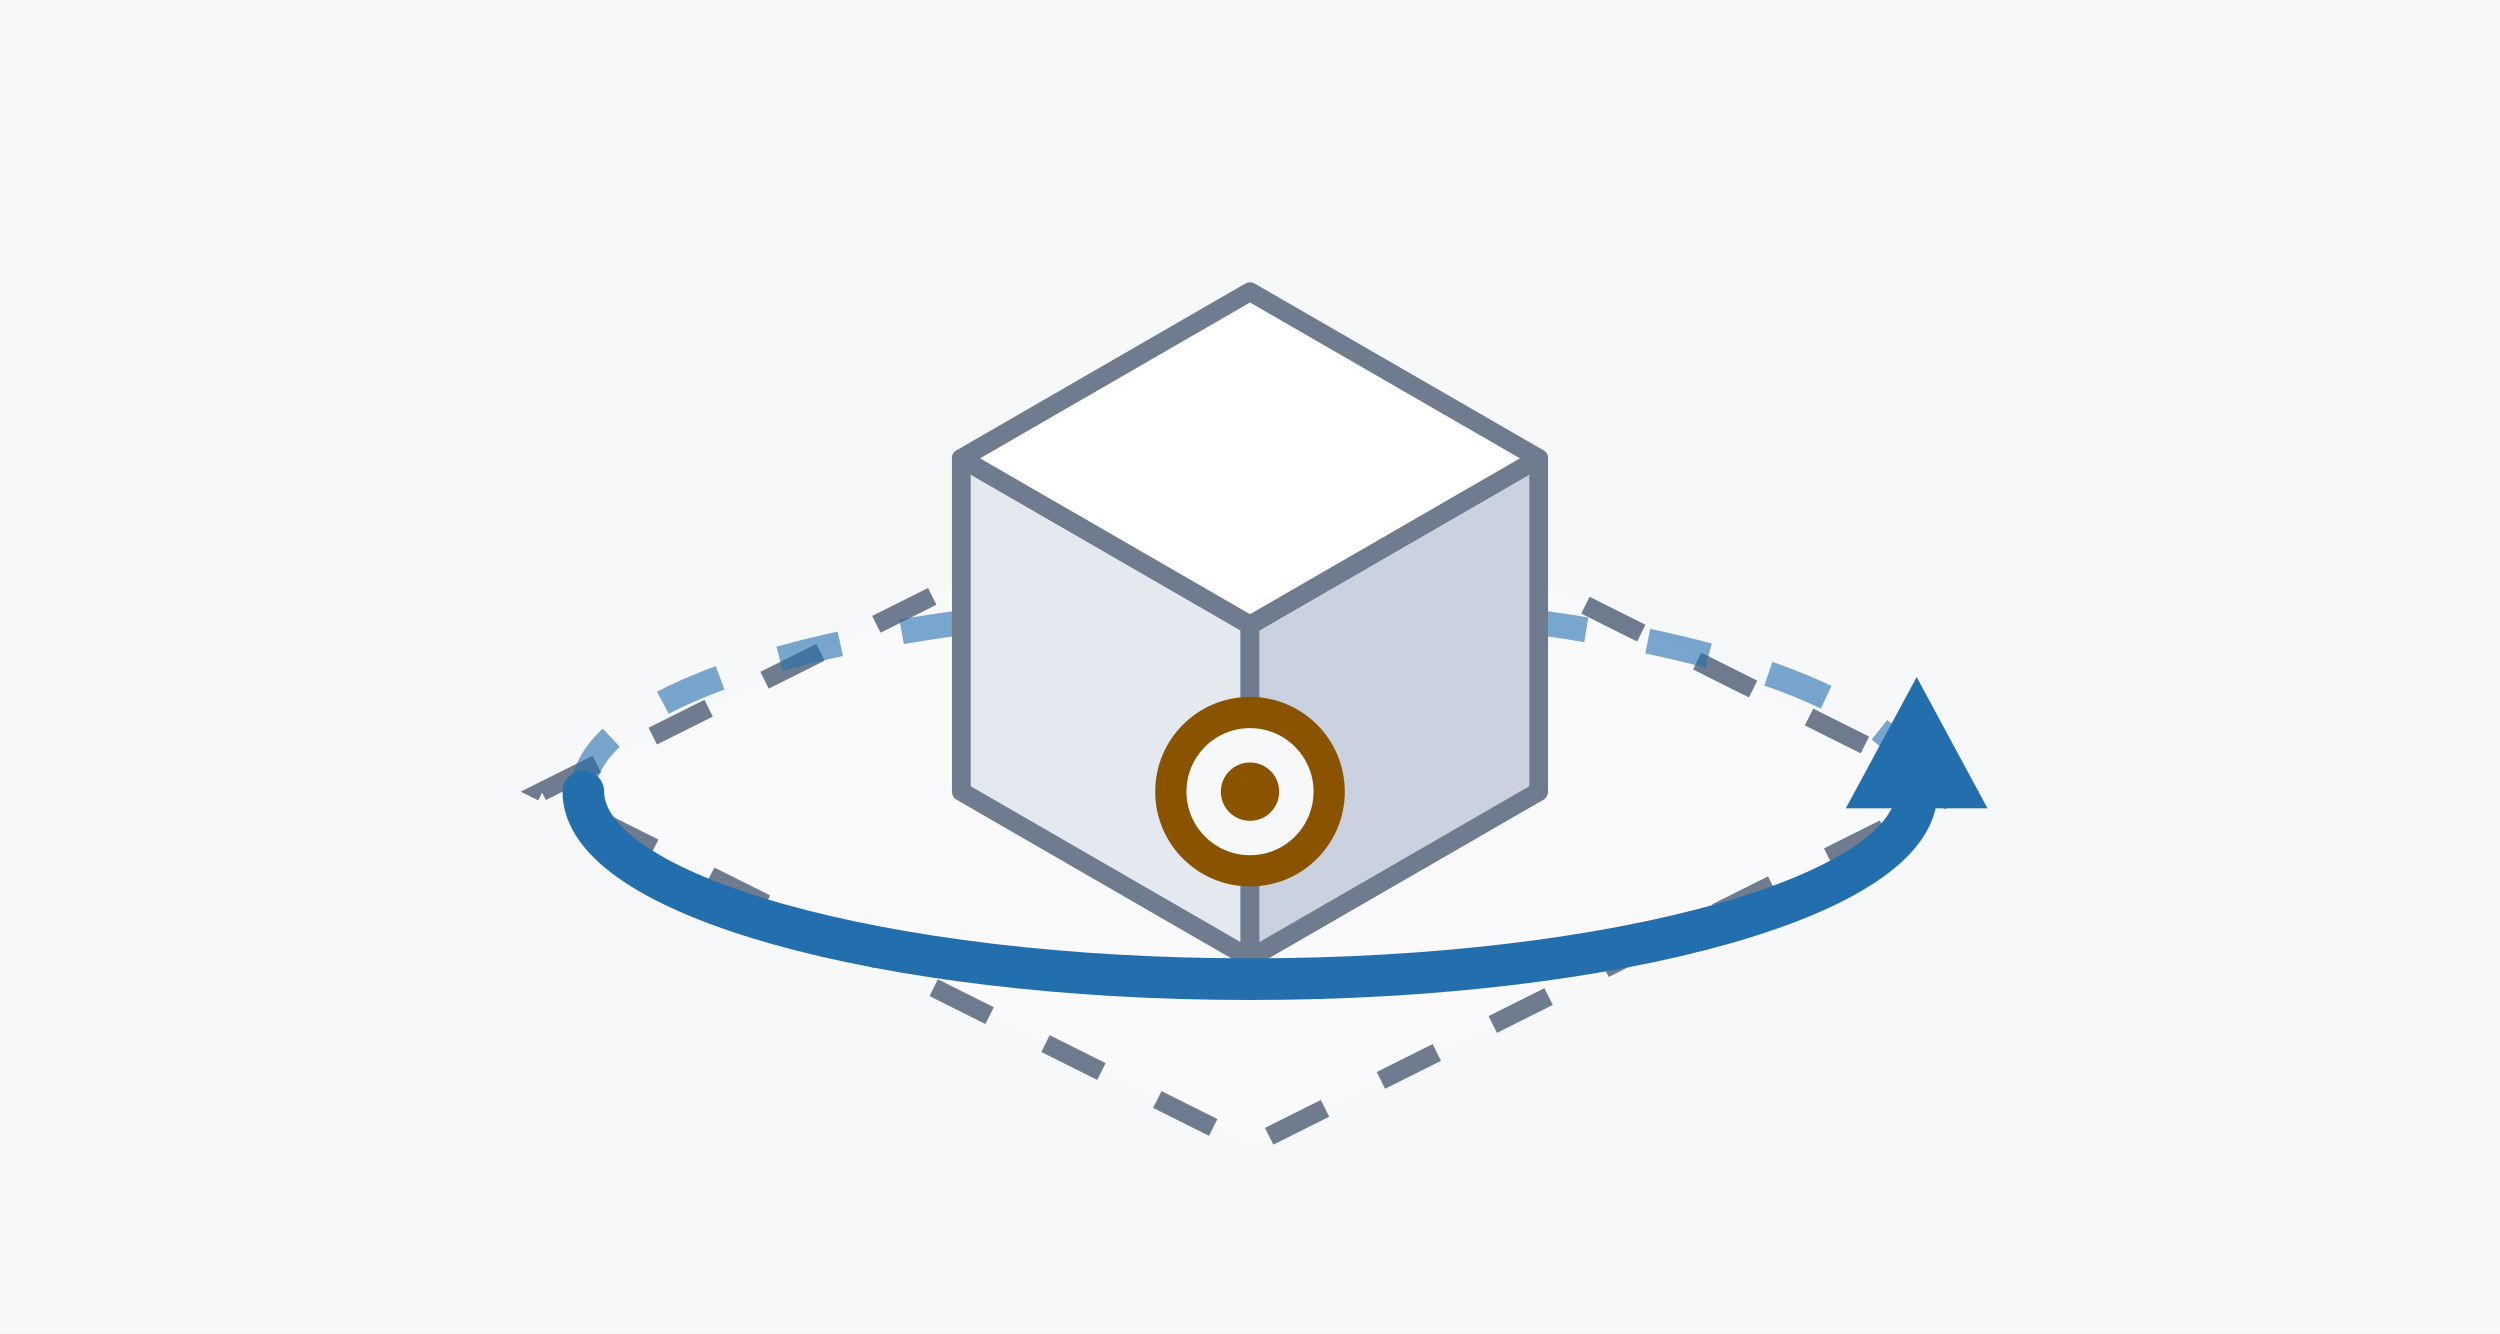
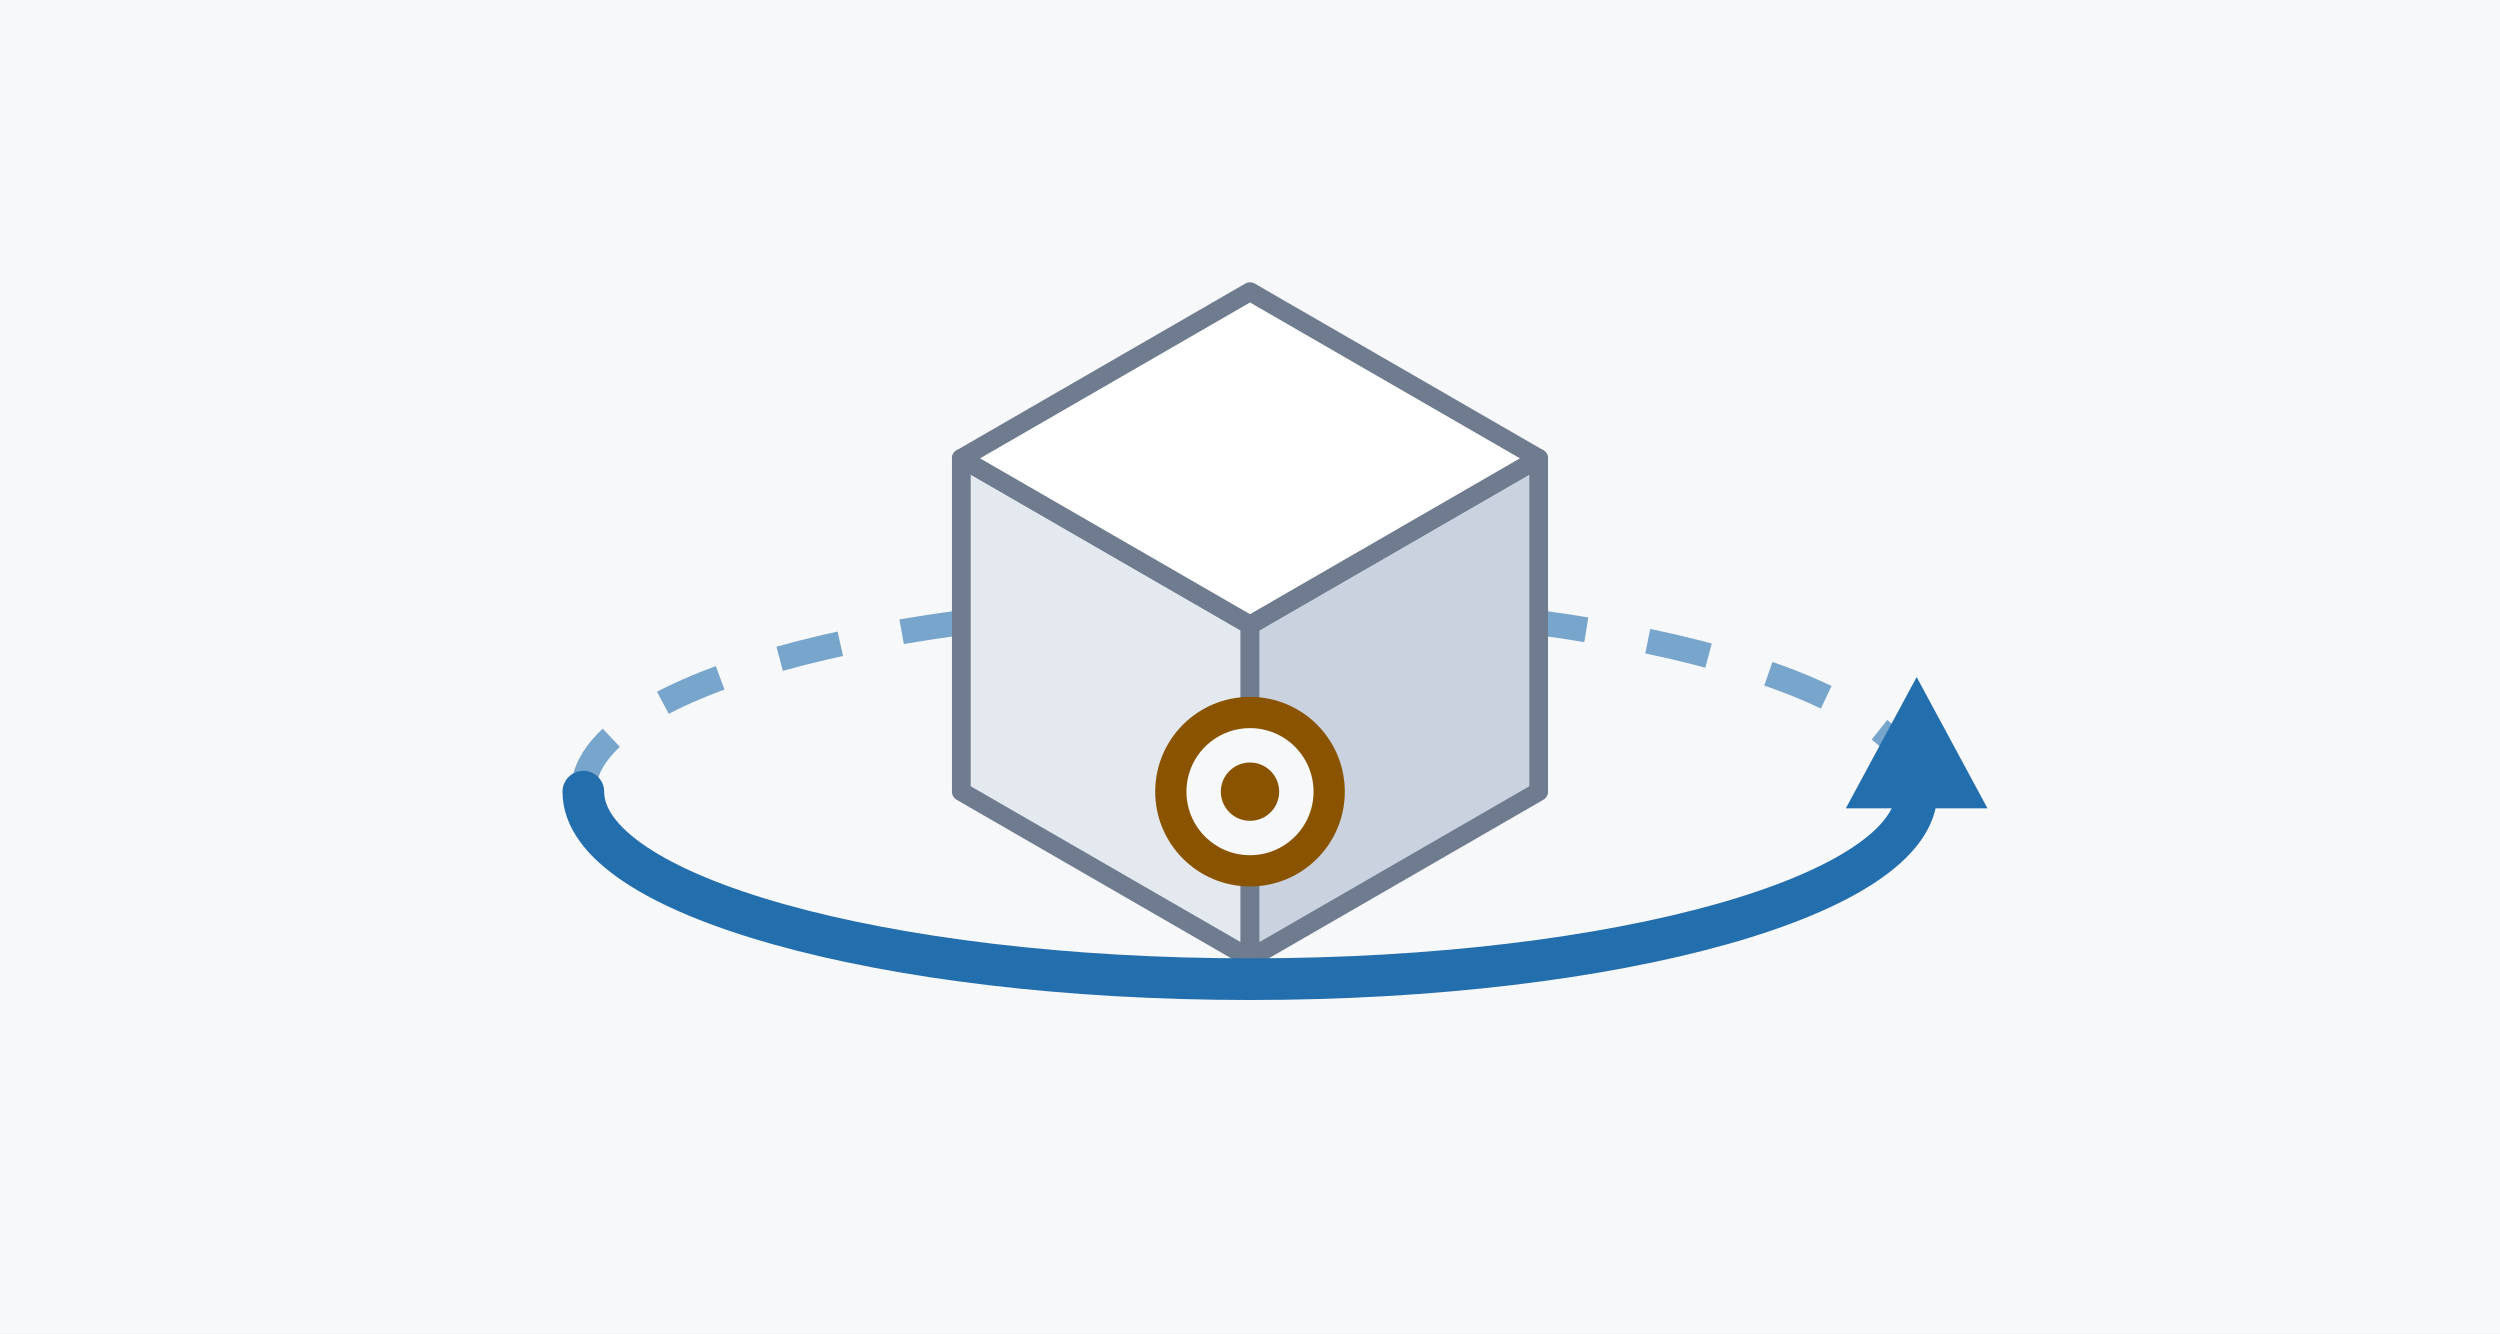
<svg xmlns="http://www.w3.org/2000/svg" viewBox="0 0 120 64" width="120" height="64">
  <rect width="120" height="64" fill="#F7F8FA" />
-   <path d="M60 21L94 38L60 55L26 38Z" fill="#FFFFFF" fill-opacity=".35" stroke="#6F7C8F" stroke-width=".9" stroke-dasharray="3 3" />
  <path d="M28 38A32 9 0 0 1 92 38" fill="none" stroke="#236EAD" stroke-width="1.2" stroke-dasharray="3 3" opacity=".6" />
  <path d="M46.144 22.0l13.856 8.0v16l-13.856 -8.0z" fill="#E4E9F0" stroke="#6F7C8F" stroke-width="0.9" stroke-linejoin="round" />
  <path d="M73.856 22.0l-13.856 8.0v16l13.856 -8.0z" fill="#C9D2DE" stroke="#6F7C8F" stroke-width="0.9" stroke-linejoin="round" />
  <path d="M60 14l13.856 8.0l-13.856 8.0l-13.856 -8.0z" fill="#FFFFFF" stroke="#6F7C8F" stroke-width="0.9" stroke-linejoin="round" />
  <path d="M28 38A32 9 0 0 0 92 38" fill="none" stroke="#236EAD" stroke-width="2" stroke-linecap="round" />
  <path d="M92 32.5L88.6 38.8L95.4 38.8Z" fill="#236EAD" />
  <circle cx="60" cy="38" r="3.8" fill="#F7F8FA" stroke="#8A5300" stroke-width="1.5" />
  <circle cx="60" cy="38" r="1.4" fill="#8A5300" />
</svg>
